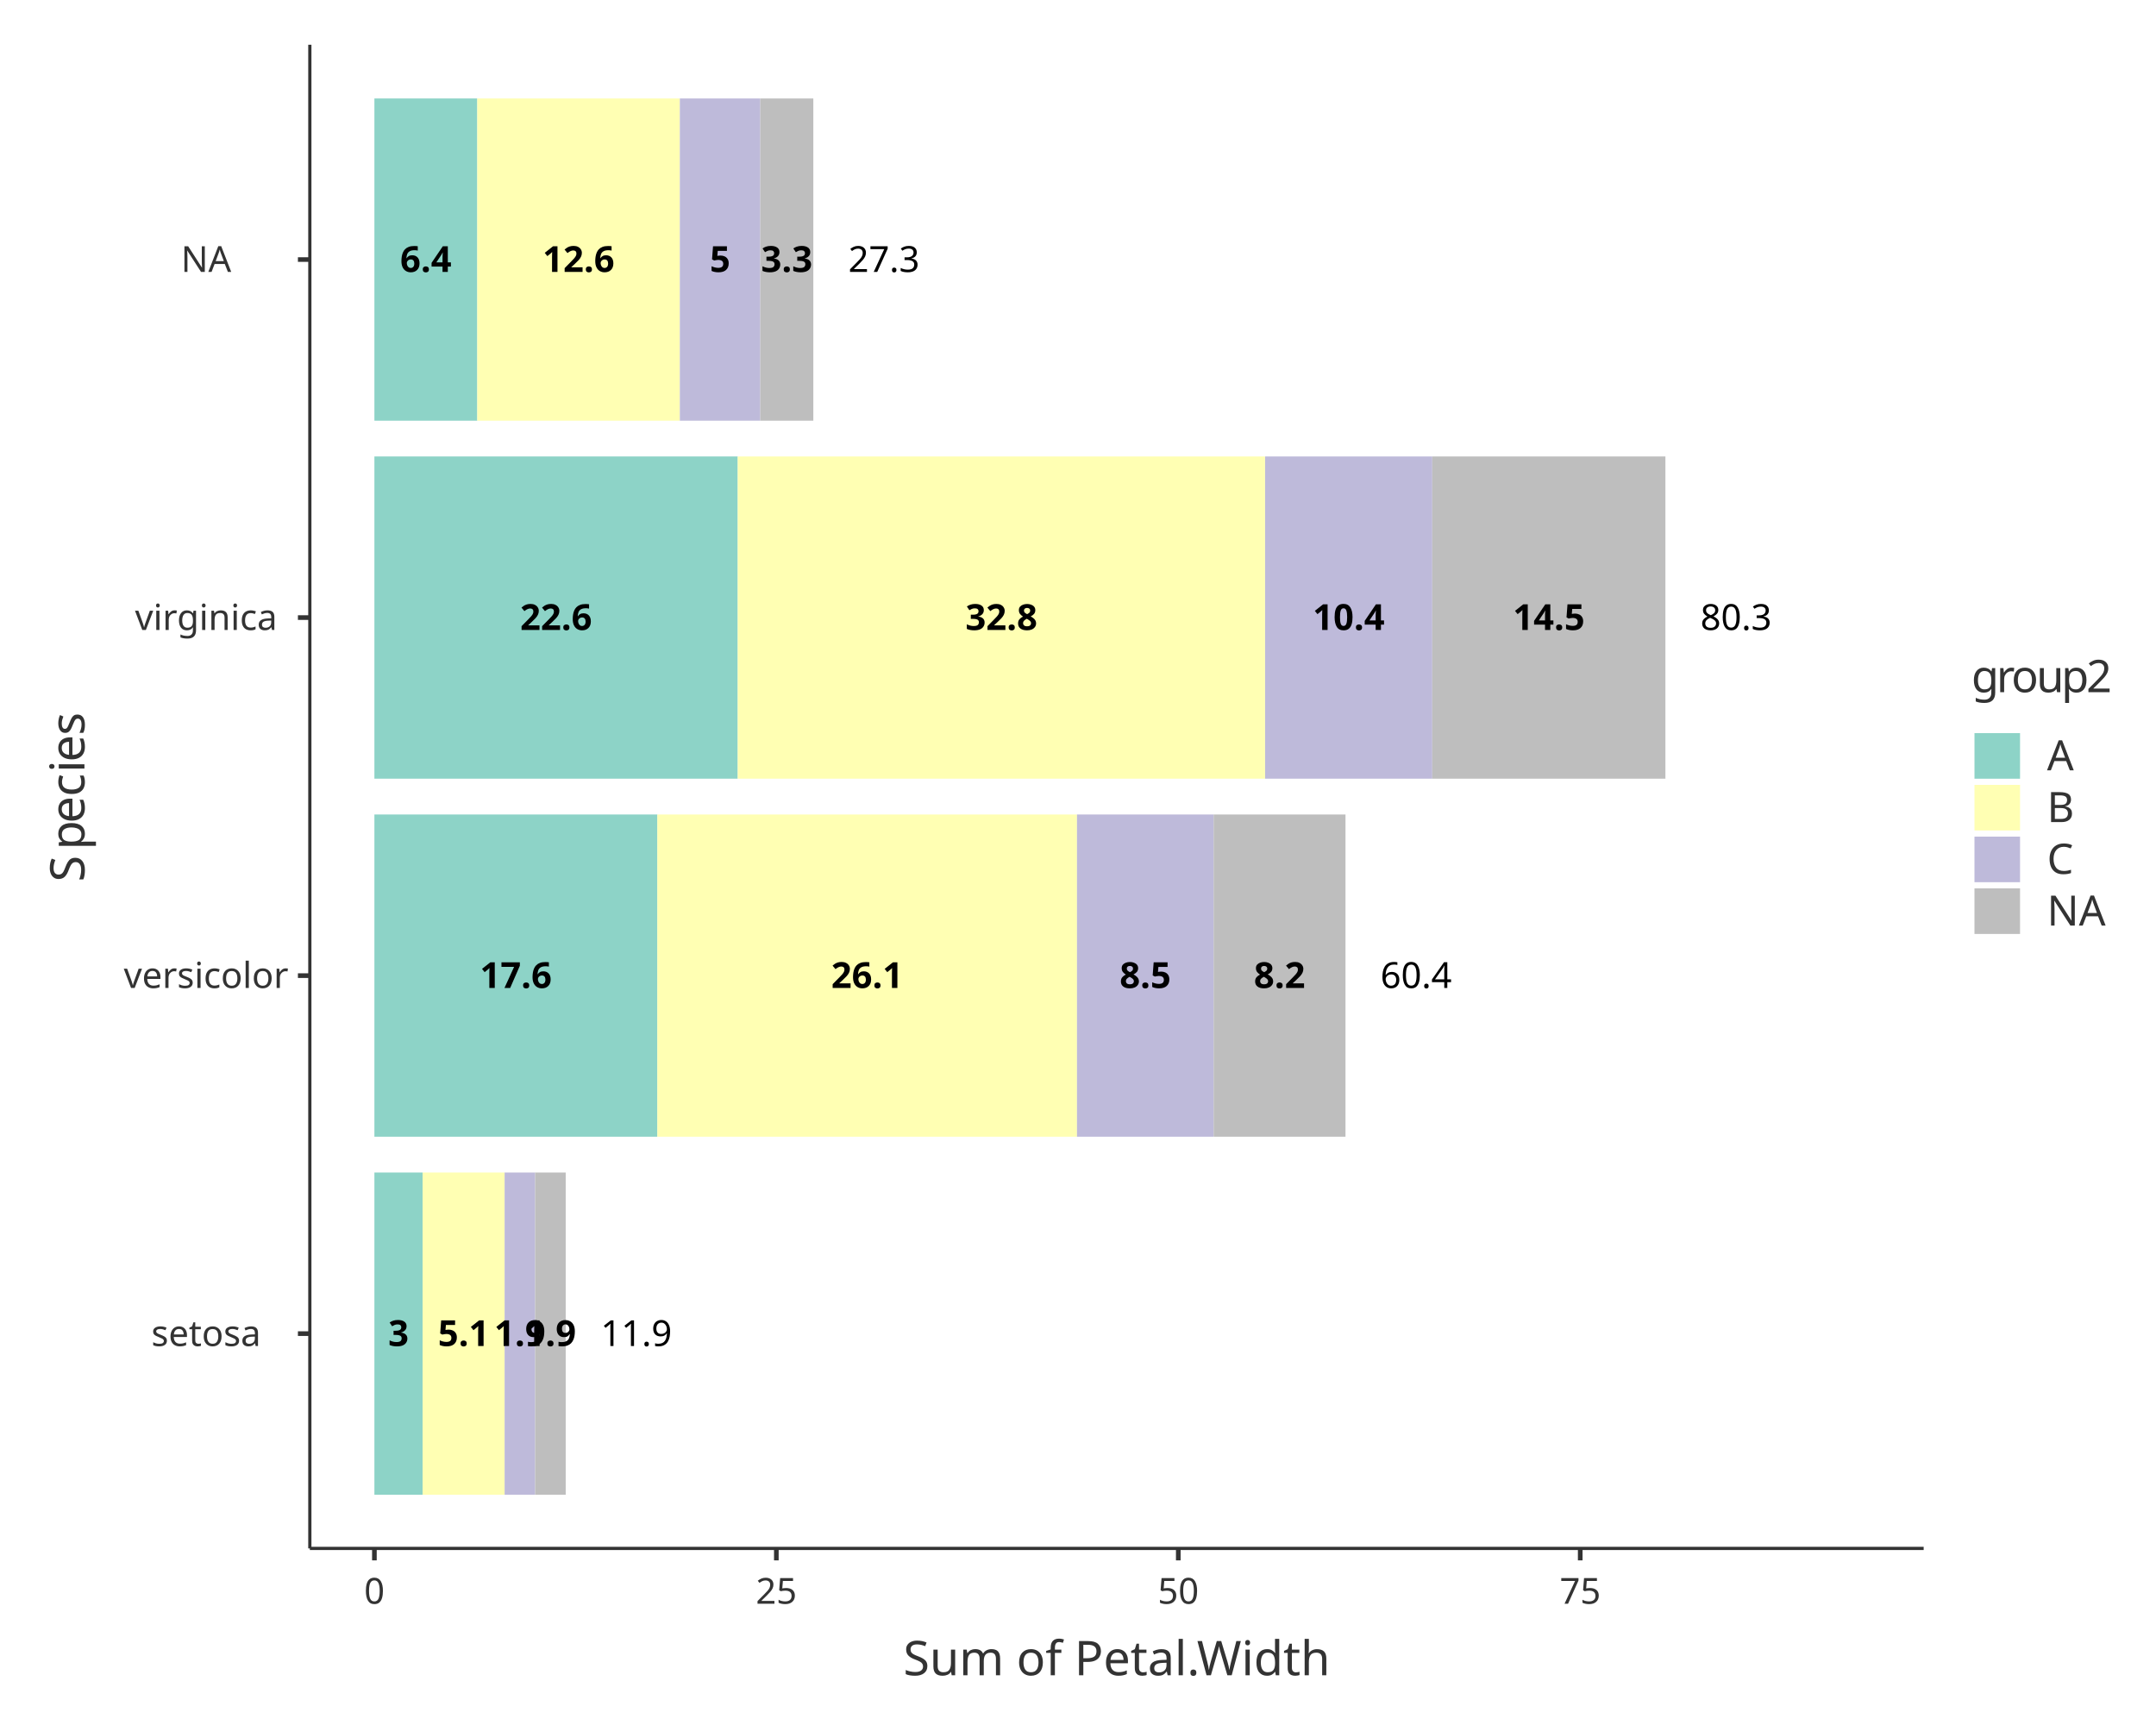
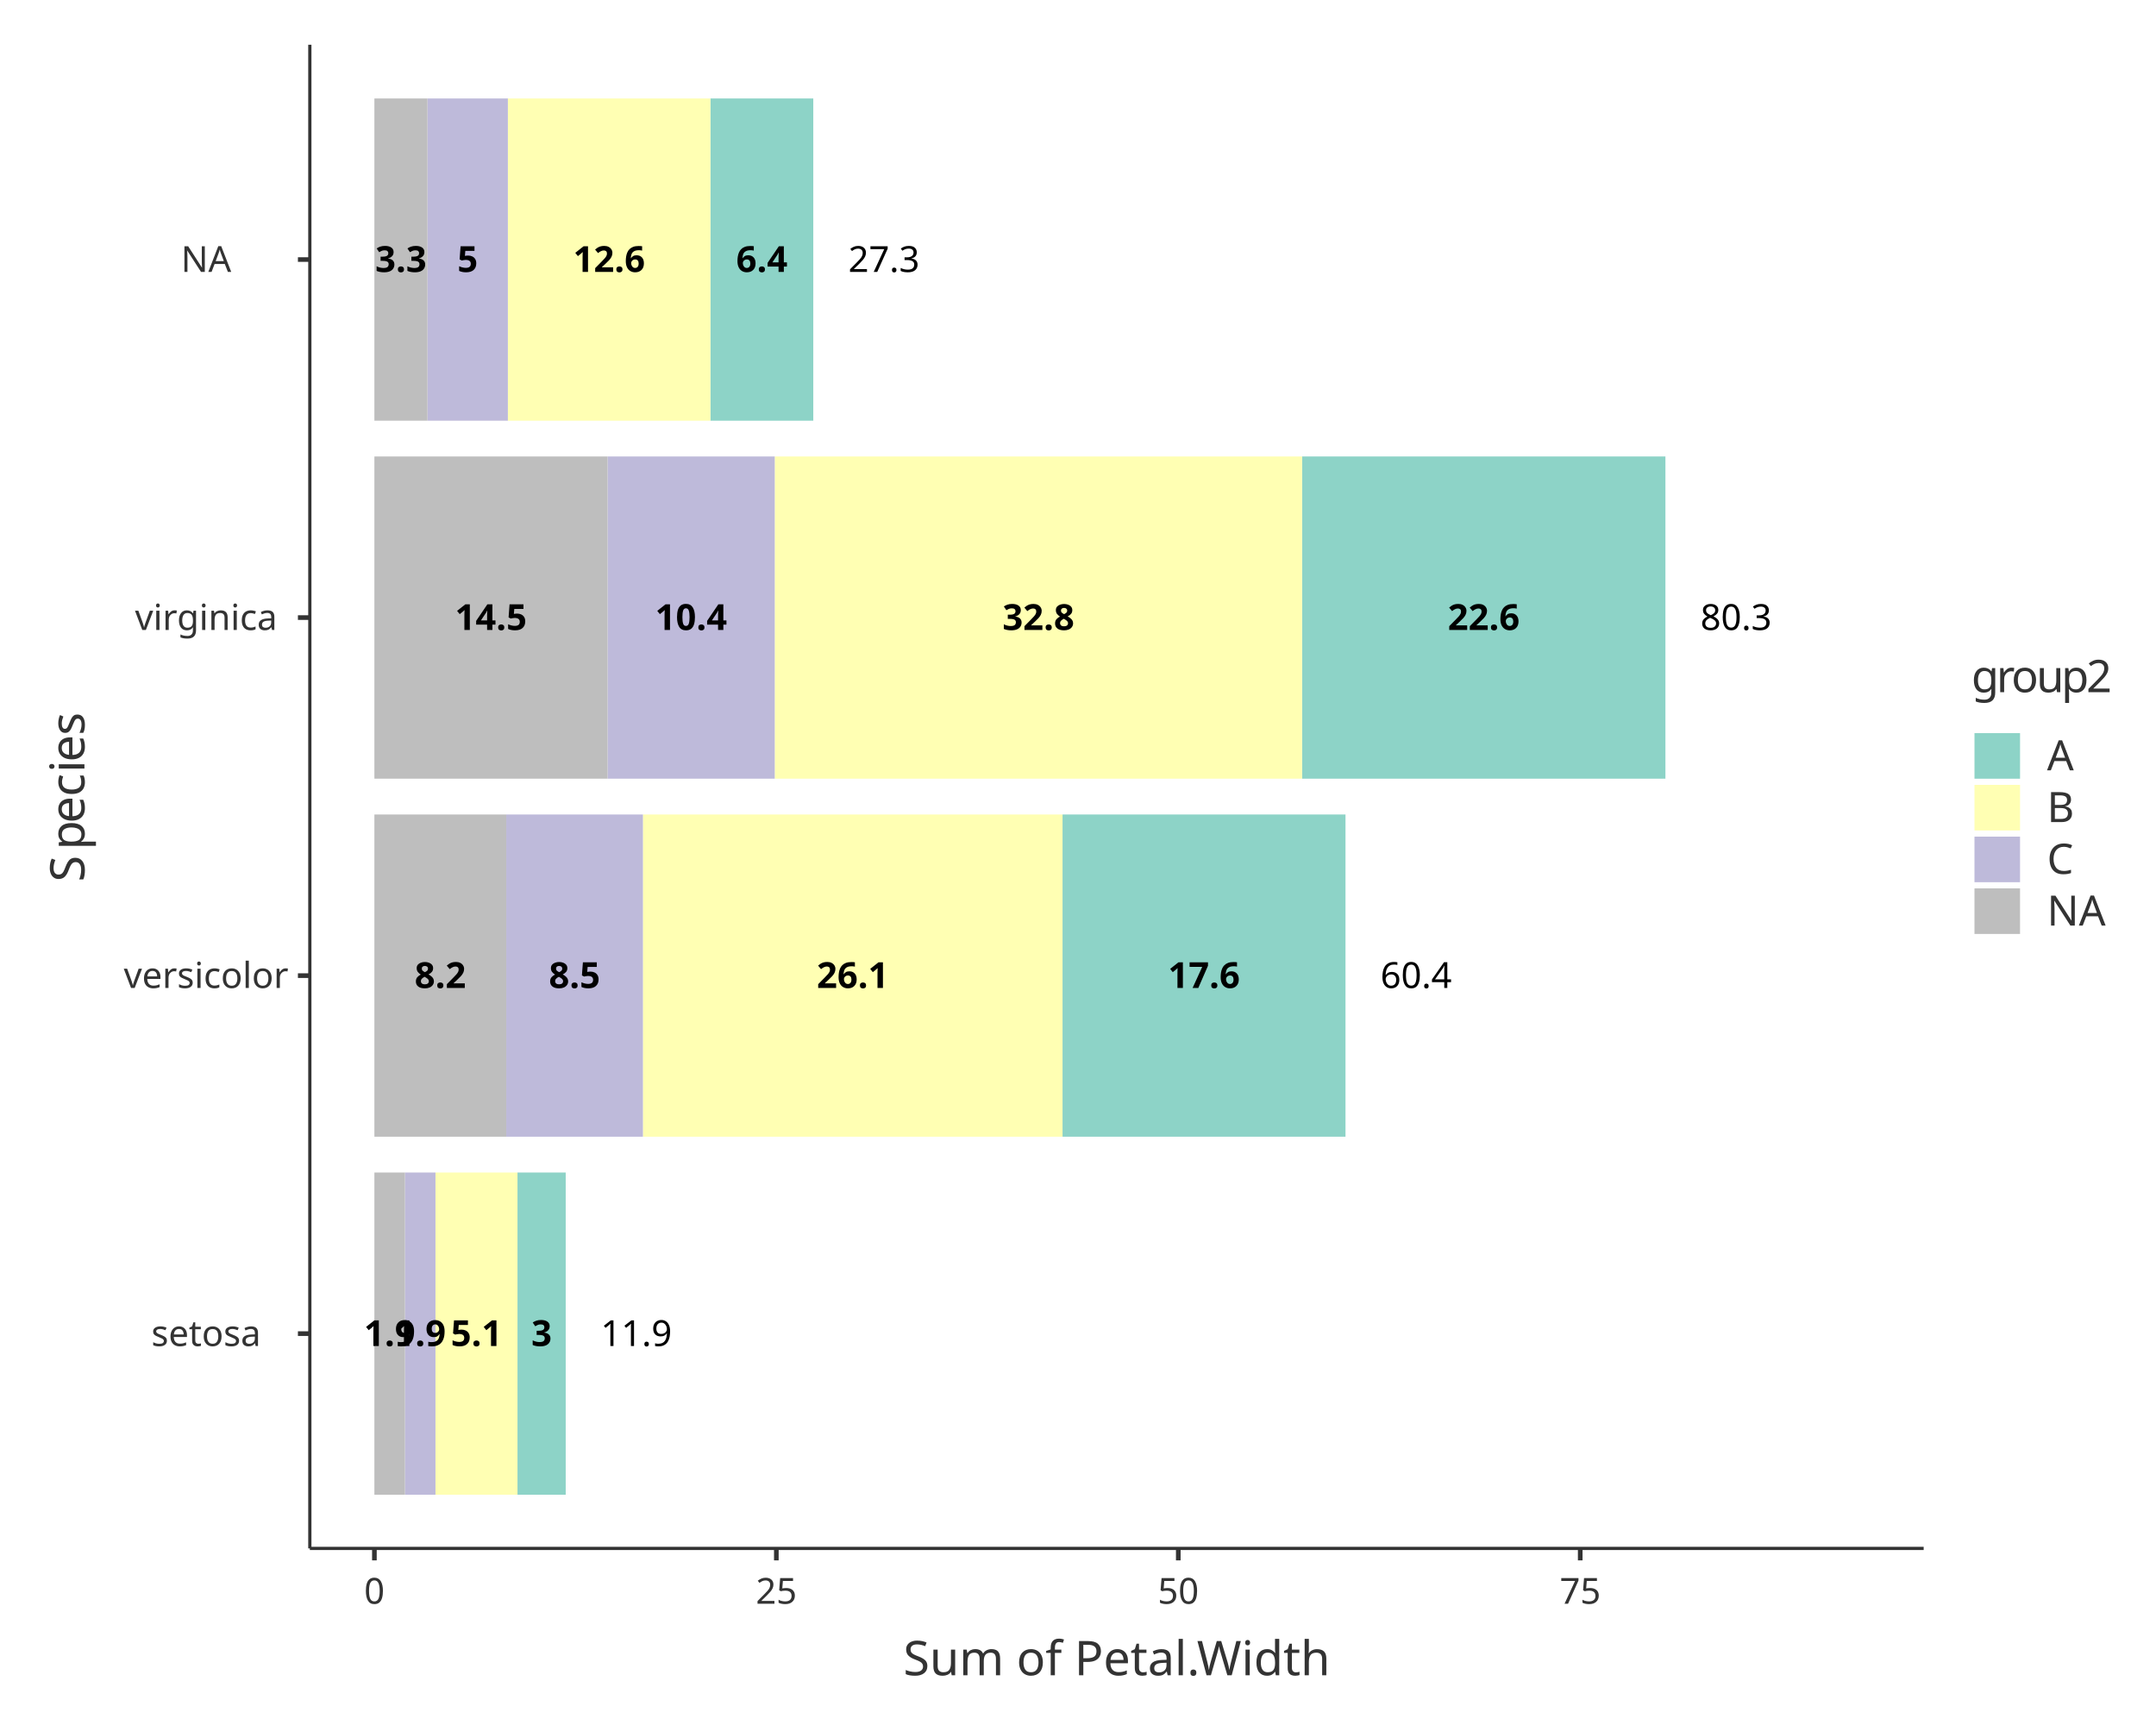
<svg xmlns="http://www.w3.org/2000/svg" class="svglite" data-engine-version="2.0" width="720.00pt" height="576.00pt" viewBox="0 0 720.00 576.00">
  <defs>
    <style type="text/css">
    .svglite line, .svglite polyline, .svglite polygon, .svglite path, .svglite rect, .svglite circle {
      fill: none;
      stroke: #000000;
      stroke-linecap: round;
      stroke-linejoin: round;
      stroke-miterlimit: 10.00;
    }
  </style>
  </defs>
  <rect width="100%" height="100%" style="stroke: none; fill: #FFFFFF;" />
  <defs>
    <clipPath id="cpMC4wMHw3MjAuMDB8MC4wMHw1NzYuMDA=">
      <rect x="0.00" y="0.00" width="720.00" height="576.00" />
    </clipPath>
  </defs>
  <g clip-path="url(#cpMC4wMHw3MjAuMDB8MC4wMHw1NzYuMDA=)">
    <rect x="0" y="0.00" width="720.00" height="576.00" style="stroke-width: 1.55; stroke: none;" />
    <rect x="103.47" y="14.94" width="538.94" height="502.10" style="stroke-width: 1.55; stroke: none;" />
-     <rect x="125.03" y="391.52" width="16.11" height="107.59" style="stroke-width: 1.55; stroke: none; stroke-linecap: butt; stroke-linejoin: miter; fill: #8DD3C7;" />
-     <rect x="125.03" y="271.97" width="94.50" height="107.59" style="stroke-width: 1.55; stroke: none; stroke-linecap: butt; stroke-linejoin: miter; fill: #8DD3C7;" />
-     <rect x="125.03" y="152.42" width="121.34" height="107.59" style="stroke-width: 1.55; stroke: none; stroke-linecap: butt; stroke-linejoin: miter; fill: #8DD3C7;" />
-     <rect x="125.03" y="32.88" width="34.36" height="107.59" style="stroke-width: 1.55; stroke: none; stroke-linecap: butt; stroke-linejoin: miter; fill: #8DD3C7;" />
-     <rect x="141.14" y="391.52" width="27.38" height="107.59" style="stroke-width: 1.55; stroke: none; stroke-linecap: butt; stroke-linejoin: miter; fill: #FFFFB3;" />
-     <rect x="219.53" y="271.97" width="140.14" height="107.59" style="stroke-width: 1.55; stroke: none; stroke-linecap: butt; stroke-linejoin: miter; fill: #FFFFB3;" />
-     <rect x="246.37" y="152.42" width="176.11" height="107.59" style="stroke-width: 1.55; stroke: none; stroke-linecap: butt; stroke-linejoin: miter; fill: #FFFFB3;" />
-     <rect x="159.39" y="32.88" width="67.65" height="107.59" style="stroke-width: 1.55; stroke: none; stroke-linecap: butt; stroke-linejoin: miter; fill: #FFFFB3;" />
-     <rect x="168.52" y="391.52" width="10.20" height="107.59" style="stroke-width: 1.55; stroke: none; stroke-linecap: butt; stroke-linejoin: miter; fill: #BEBADA;" />
-     <rect x="359.66" y="271.97" width="45.64" height="107.59" style="stroke-width: 1.55; stroke: none; stroke-linecap: butt; stroke-linejoin: miter; fill: #BEBADA;" />
-     <rect x="422.48" y="152.42" width="55.84" height="107.59" style="stroke-width: 1.55; stroke: none; stroke-linecap: butt; stroke-linejoin: miter; fill: #BEBADA;" />
-     <rect x="227.04" y="32.88" width="26.85" height="107.59" style="stroke-width: 1.55; stroke: none; stroke-linecap: butt; stroke-linejoin: miter; fill: #BEBADA;" />
-     <rect x="178.72" y="391.52" width="10.20" height="107.59" style="stroke-width: 1.55; stroke: none; stroke-linecap: butt; stroke-linejoin: miter; fill: #BEBEBE;" />
-     <rect x="405.30" y="271.97" width="44.03" height="107.59" style="stroke-width: 1.55; stroke: none; stroke-linecap: butt; stroke-linejoin: miter; fill: #BEBEBE;" />
-     <rect x="478.32" y="152.42" width="77.85" height="107.59" style="stroke-width: 1.55; stroke: none; stroke-linecap: butt; stroke-linejoin: miter; fill: #BEBEBE;" />
-     <rect x="253.89" y="32.88" width="17.72" height="107.59" style="stroke-width: 1.55; stroke: none; stroke-linecap: butt; stroke-linejoin: miter; fill: #BEBEBE;" />
-     <text x="133.08" y="449.45" text-anchor="middle" style="font-size: 12.00px; font-weight: bold; font-family: sans;" textLength="6.67px" lengthAdjust="spacingAndGlyphs">3</text>
-     <text x="172.28" y="329.90" text-anchor="middle" style="font-size: 12.00px; font-weight: bold; font-family: sans;" textLength="23.36px" lengthAdjust="spacingAndGlyphs">17.6</text>
-     <text x="185.70" y="210.35" text-anchor="middle" style="font-size: 12.00px; font-weight: bold; font-family: sans;" textLength="23.36px" lengthAdjust="spacingAndGlyphs">22.6</text>
-     <text x="142.21" y="90.80" text-anchor="middle" style="font-size: 12.00px; font-weight: bold; font-family: sans;" textLength="16.68px" lengthAdjust="spacingAndGlyphs">6.4</text>
-     <text x="154.83" y="449.45" text-anchor="middle" style="font-size: 12.00px; font-weight: bold; font-family: sans;" textLength="16.68px" lengthAdjust="spacingAndGlyphs">5.1</text>
-     <text x="289.59" y="329.90" text-anchor="middle" style="font-size: 12.00px; font-weight: bold; font-family: sans;" textLength="23.36px" lengthAdjust="spacingAndGlyphs">26.1</text>
-     <text x="334.43" y="210.35" text-anchor="middle" style="font-size: 12.00px; font-weight: bold; font-family: sans;" textLength="23.36px" lengthAdjust="spacingAndGlyphs">32.8</text>
-     <text x="193.22" y="90.80" text-anchor="middle" style="font-size: 12.00px; font-weight: bold; font-family: sans;" textLength="23.36px" lengthAdjust="spacingAndGlyphs">12.6</text>
-     <text x="173.62" y="449.45" text-anchor="middle" style="font-size: 12.00px; font-weight: bold; font-family: sans;" textLength="16.68px" lengthAdjust="spacingAndGlyphs">1.9</text>
-     <text x="382.48" y="329.90" text-anchor="middle" style="font-size: 12.00px; font-weight: bold; font-family: sans;" textLength="16.68px" lengthAdjust="spacingAndGlyphs">8.5</text>
-     <text x="450.40" y="210.35" text-anchor="middle" style="font-size: 12.00px; font-weight: bold; font-family: sans;" textLength="23.36px" lengthAdjust="spacingAndGlyphs">10.4</text>
-     <text x="240.47" y="90.80" text-anchor="middle" style="font-size: 12.00px; font-weight: bold; font-family: sans;" textLength="6.67px" lengthAdjust="spacingAndGlyphs">5</text>
-     <text x="183.82" y="449.45" text-anchor="middle" style="font-size: 12.00px; font-weight: bold; font-family: sans;" textLength="16.68px" lengthAdjust="spacingAndGlyphs">1.9</text>
-     <text x="427.31" y="329.90" text-anchor="middle" style="font-size: 12.00px; font-weight: bold; font-family: sans;" textLength="16.68px" lengthAdjust="spacingAndGlyphs">8.2</text>
-     <text x="517.25" y="210.35" text-anchor="middle" style="font-size: 12.00px; font-weight: bold; font-family: sans;" textLength="23.36px" lengthAdjust="spacingAndGlyphs">14.5</text>
-     <text x="262.75" y="90.80" text-anchor="middle" style="font-size: 12.00px; font-weight: bold; font-family: sans;" textLength="16.68px" lengthAdjust="spacingAndGlyphs">3.3</text>
+     <rect x="172.81" y="391.52" width="16.11" height="107.59" style="stroke-width: 1.55; stroke: none; stroke-linecap: butt; stroke-linejoin: miter; fill: #8DD3C7;" />
+     <rect x="354.83" y="271.97" width="94.50" height="107.59" style="stroke-width: 1.55; stroke: none; stroke-linecap: butt; stroke-linejoin: miter; fill: #8DD3C7;" />
+     <rect x="434.83" y="152.42" width="121.34" height="107.59" style="stroke-width: 1.55; stroke: none; stroke-linecap: butt; stroke-linejoin: miter; fill: #8DD3C7;" />
+     <rect x="237.24" y="32.88" width="34.36" height="107.59" style="stroke-width: 1.55; stroke: none; stroke-linecap: butt; stroke-linejoin: miter; fill: #8DD3C7;" />
+     <rect x="145.43" y="391.52" width="27.38" height="107.59" style="stroke-width: 1.55; stroke: none; stroke-linecap: butt; stroke-linejoin: miter; fill: #FFFFB3;" />
+     <rect x="214.69" y="271.97" width="140.14" height="107.59" style="stroke-width: 1.55; stroke: none; stroke-linecap: butt; stroke-linejoin: miter; fill: #FFFFB3;" />
+     <rect x="258.72" y="152.42" width="176.11" height="107.59" style="stroke-width: 1.55; stroke: none; stroke-linecap: butt; stroke-linejoin: miter; fill: #FFFFB3;" />
+     <rect x="169.59" y="32.88" width="67.65" height="107.59" style="stroke-width: 1.55; stroke: none; stroke-linecap: butt; stroke-linejoin: miter; fill: #FFFFB3;" />
+     <rect x="135.23" y="391.52" width="10.20" height="107.59" style="stroke-width: 1.55; stroke: none; stroke-linecap: butt; stroke-linejoin: miter; fill: #BEBADA;" />
+     <rect x="169.06" y="271.97" width="45.64" height="107.59" style="stroke-width: 1.55; stroke: none; stroke-linecap: butt; stroke-linejoin: miter; fill: #BEBADA;" />
+     <rect x="202.88" y="152.42" width="55.84" height="107.59" style="stroke-width: 1.55; stroke: none; stroke-linecap: butt; stroke-linejoin: miter; fill: #BEBADA;" />
+     <rect x="142.75" y="32.88" width="26.85" height="107.59" style="stroke-width: 1.55; stroke: none; stroke-linecap: butt; stroke-linejoin: miter; fill: #BEBADA;" />
+     <rect x="125.03" y="391.52" width="10.20" height="107.59" style="stroke-width: 1.55; stroke: none; stroke-linecap: butt; stroke-linejoin: miter; fill: #BEBEBE;" />
+     <rect x="125.03" y="271.97" width="44.03" height="107.59" style="stroke-width: 1.55; stroke: none; stroke-linecap: butt; stroke-linejoin: miter; fill: #BEBEBE;" />
+     <rect x="125.03" y="152.42" width="77.85" height="107.59" style="stroke-width: 1.55; stroke: none; stroke-linecap: butt; stroke-linejoin: miter; fill: #BEBEBE;" />
+     <rect x="125.03" y="32.88" width="17.72" height="107.59" style="stroke-width: 1.55; stroke: none; stroke-linecap: butt; stroke-linejoin: miter; fill: #BEBEBE;" />
+     <text x="180.87" y="449.45" text-anchor="middle" style="font-size: 12.00px; font-weight: bold; font-family: sans;" textLength="6.67px" lengthAdjust="spacingAndGlyphs">3</text>
+     <text x="402.08" y="329.90" text-anchor="middle" style="font-size: 12.00px; font-weight: bold; font-family: sans;" textLength="23.36px" lengthAdjust="spacingAndGlyphs">17.6</text>
+     <text x="495.50" y="210.35" text-anchor="middle" style="font-size: 12.00px; font-weight: bold; font-family: sans;" textLength="23.36px" lengthAdjust="spacingAndGlyphs">22.6</text>
+     <text x="254.43" y="90.80" text-anchor="middle" style="font-size: 12.00px; font-weight: bold; font-family: sans;" textLength="16.68px" lengthAdjust="spacingAndGlyphs">6.4</text>
+     <text x="159.12" y="449.45" text-anchor="middle" style="font-size: 12.00px; font-weight: bold; font-family: sans;" textLength="16.68px" lengthAdjust="spacingAndGlyphs">5.1</text>
+     <text x="284.76" y="329.90" text-anchor="middle" style="font-size: 12.00px; font-weight: bold; font-family: sans;" textLength="23.36px" lengthAdjust="spacingAndGlyphs">26.1</text>
+     <text x="346.78" y="210.35" text-anchor="middle" style="font-size: 12.00px; font-weight: bold; font-family: sans;" textLength="23.36px" lengthAdjust="spacingAndGlyphs">32.8</text>
+     <text x="203.42" y="90.80" text-anchor="middle" style="font-size: 12.00px; font-weight: bold; font-family: sans;" textLength="23.36px" lengthAdjust="spacingAndGlyphs">12.6</text>
+     <text x="140.33" y="449.45" text-anchor="middle" style="font-size: 12.00px; font-weight: bold; font-family: sans;" textLength="16.68px" lengthAdjust="spacingAndGlyphs">1.9</text>
+     <text x="191.87" y="329.90" text-anchor="middle" style="font-size: 12.00px; font-weight: bold; font-family: sans;" textLength="16.68px" lengthAdjust="spacingAndGlyphs">8.5</text>
+     <text x="230.80" y="210.35" text-anchor="middle" style="font-size: 12.00px; font-weight: bold; font-family: sans;" textLength="23.36px" lengthAdjust="spacingAndGlyphs">10.4</text>
+     <text x="156.17" y="90.80" text-anchor="middle" style="font-size: 12.00px; font-weight: bold; font-family: sans;" textLength="6.67px" lengthAdjust="spacingAndGlyphs">5</text>
+     <text x="130.13" y="449.45" text-anchor="middle" style="font-size: 12.00px; font-weight: bold; font-family: sans;" textLength="16.68px" lengthAdjust="spacingAndGlyphs">1.9</text>
+     <text x="147.04" y="329.90" text-anchor="middle" style="font-size: 12.00px; font-weight: bold; font-family: sans;" textLength="16.68px" lengthAdjust="spacingAndGlyphs">8.2</text>
+     <text x="163.95" y="210.35" text-anchor="middle" style="font-size: 12.00px; font-weight: bold; font-family: sans;" textLength="23.36px" lengthAdjust="spacingAndGlyphs">14.5</text>
+     <text x="133.89" y="90.80" text-anchor="middle" style="font-size: 12.00px; font-weight: bold; font-family: sans;" textLength="16.68px" lengthAdjust="spacingAndGlyphs">3.3</text>
    <text x="200.60" y="449.45" style="font-size: 12.00px; font-family: sans;" textLength="23.36px" lengthAdjust="spacingAndGlyphs">11.9</text>
    <text x="461.01" y="329.90" style="font-size: 12.00px; font-family: sans;" textLength="23.36px" lengthAdjust="spacingAndGlyphs">60.4</text>
    <text x="567.85" y="210.35" style="font-size: 12.00px; font-family: sans;" textLength="23.36px" lengthAdjust="spacingAndGlyphs">80.3</text>
    <text x="283.29" y="90.80" style="font-size: 12.00px; font-family: sans;" textLength="23.36px" lengthAdjust="spacingAndGlyphs">27.3</text>
    <polyline points="103.47,517.04 103.47,14.94 " style="stroke-width: 1.07; stroke: #333333; stroke-linecap: butt;" />
    <text x="68.83" y="449.45" text-anchor="middle" style="font-size: 12.00px; fill: #333333; font-family: sans;" textLength="35.37px" lengthAdjust="spacingAndGlyphs">setosa</text>
    <text x="68.83" y="329.90" text-anchor="middle" style="font-size: 12.00px; fill: #333333; font-family: sans;" textLength="51.36px" lengthAdjust="spacingAndGlyphs">versicolor</text>
    <text x="68.83" y="210.35" text-anchor="middle" style="font-size: 12.00px; fill: #333333; font-family: sans;" textLength="44.02px" lengthAdjust="spacingAndGlyphs">virginica</text>
    <text x="68.83" y="90.80" text-anchor="middle" style="font-size: 12.00px; fill: #333333; font-family: sans;" textLength="16.68px" lengthAdjust="spacingAndGlyphs">NA</text>
    <polyline points="99.49,445.32 103.47,445.32 " style="stroke-width: 1.55; stroke: #333333; stroke-linecap: butt;" />
    <polyline points="99.49,325.77 103.47,325.77 " style="stroke-width: 1.55; stroke: #333333; stroke-linecap: butt;" />
    <polyline points="99.49,206.22 103.47,206.22 " style="stroke-width: 1.55; stroke: #333333; stroke-linecap: butt;" />
    <polyline points="99.49,86.67 103.47,86.67 " style="stroke-width: 1.55; stroke: #333333; stroke-linecap: butt;" />
    <polyline points="103.47,517.04 642.41,517.04 " style="stroke-width: 1.07; stroke: #333333; stroke-linecap: butt;" />
    <polyline points="125.03,521.03 125.03,517.04 " style="stroke-width: 1.55; stroke: #333333; stroke-linecap: butt;" />
    <polyline points="259.26,521.03 259.26,517.04 " style="stroke-width: 1.55; stroke: #333333; stroke-linecap: butt;" />
    <polyline points="393.49,521.03 393.49,517.04 " style="stroke-width: 1.55; stroke: #333333; stroke-linecap: butt;" />
    <polyline points="527.72,521.03 527.72,517.04 " style="stroke-width: 1.55; stroke: #333333; stroke-linecap: butt;" />
    <text x="125.03" y="535.51" text-anchor="middle" style="font-size: 12.00px; fill: #333333; font-family: sans;" textLength="6.67px" lengthAdjust="spacingAndGlyphs">0</text>
    <text x="259.26" y="535.51" text-anchor="middle" style="font-size: 12.00px; fill: #333333; font-family: sans;" textLength="13.35px" lengthAdjust="spacingAndGlyphs">25</text>
    <text x="393.49" y="535.51" text-anchor="middle" style="font-size: 12.00px; fill: #333333; font-family: sans;" textLength="13.35px" lengthAdjust="spacingAndGlyphs">50</text>
    <text x="527.72" y="535.51" text-anchor="middle" style="font-size: 12.00px; fill: #333333; font-family: sans;" textLength="13.35px" lengthAdjust="spacingAndGlyphs">75</text>
    <text x="372.94" y="559.40" text-anchor="middle" style="font-size: 16.00px; fill: #333333; font-family: sans;" textLength="136.95px" lengthAdjust="spacingAndGlyphs">Sum of Petal.Width</text>
    <text transform="translate(28.20,294.46) rotate(-90)" style="font-size: 16.00px; fill: #333333; font-family: sans;" textLength="10.68px" lengthAdjust="spacingAndGlyphs">S</text>
    <text transform="translate(28.20,283.79) rotate(-90)" style="font-size: 16.00px; fill: #333333; font-family: sans;" textLength="8.90px" lengthAdjust="spacingAndGlyphs">p</text>
    <text transform="translate(28.20,274.89) rotate(-90)" style="font-size: 16.00px; fill: #333333; font-family: sans;" textLength="8.90px" lengthAdjust="spacingAndGlyphs">e</text>
    <text transform="translate(28.20,265.99) rotate(-90)" style="font-size: 16.00px; fill: #333333; font-family: sans;" textLength="8.01px" lengthAdjust="spacingAndGlyphs">c</text>
    <text transform="translate(28.20,257.98) rotate(-90)" style="font-size: 16.00px; fill: #333333; font-family: sans;" textLength="3.55px" lengthAdjust="spacingAndGlyphs">i</text>
    <text transform="translate(28.20,254.43) rotate(-90)" style="font-size: 16.00px; fill: #333333; font-family: sans;" textLength="8.90px" lengthAdjust="spacingAndGlyphs">e</text>
    <text transform="translate(28.20,245.53) rotate(-90)" style="font-size: 16.00px; fill: #333333; font-family: sans;" textLength="8.01px" lengthAdjust="spacingAndGlyphs">s</text>
    <rect x="658.35" y="219.10" width="46.71" height="93.79" style="stroke-width: 1.55; stroke: none;" />
    <text x="658.35" y="231.13" style="font-size: 15.00px; fill: #333333; font-family: sans;" textLength="8.34px" lengthAdjust="spacingAndGlyphs">g</text>
    <text x="666.69" y="231.13" style="font-size: 15.00px; fill: #333333; font-family: sans;" textLength="5.00px" lengthAdjust="spacingAndGlyphs">r</text>
    <text x="671.68" y="231.13" style="font-size: 15.00px; fill: #333333; font-family: sans;" textLength="8.34px" lengthAdjust="spacingAndGlyphs">o</text>
    <text x="680.03" y="231.13" style="font-size: 15.00px; fill: #333333; font-family: sans;" textLength="8.34px" lengthAdjust="spacingAndGlyphs">u</text>
    <text x="688.37" y="231.13" style="font-size: 15.00px; fill: #333333; font-family: sans;" textLength="8.34px" lengthAdjust="spacingAndGlyphs">p</text>
    <text x="696.71" y="231.13" style="font-size: 15.00px; fill: #333333; font-family: sans;" textLength="8.34px" lengthAdjust="spacingAndGlyphs">2</text>
    <rect x="659.38" y="244.80" width="15.22" height="15.22" style="stroke-width: 1.55; stroke: none; stroke-linecap: butt; stroke-linejoin: miter; fill: #8DD3C7;" />
    <rect x="659.38" y="262.08" width="15.22" height="15.22" style="stroke-width: 1.55; stroke: none; stroke-linecap: butt; stroke-linejoin: miter; fill: #FFFFB3;" />
    <rect x="659.38" y="279.36" width="15.22" height="15.22" style="stroke-width: 1.55; stroke: none; stroke-linecap: butt; stroke-linejoin: miter; fill: #BEBADA;" />
    <rect x="659.38" y="296.64" width="15.22" height="15.22" style="stroke-width: 1.55; stroke: none; stroke-linecap: butt; stroke-linejoin: miter; fill: #BEBEBE;" />
    <text x="683.60" y="257.23" style="font-size: 14.00px; fill: #333333; font-family: sans;" textLength="9.34px" lengthAdjust="spacingAndGlyphs">A</text>
    <text x="683.60" y="274.51" style="font-size: 14.00px; fill: #333333; font-family: sans;" textLength="9.34px" lengthAdjust="spacingAndGlyphs">B</text>
    <text x="683.60" y="291.79" style="font-size: 14.00px; fill: #333333; font-family: sans;" textLength="10.11px" lengthAdjust="spacingAndGlyphs">C</text>
    <text x="683.60" y="309.07" style="font-size: 14.00px; fill: #333333; font-family: sans;" textLength="19.45px" lengthAdjust="spacingAndGlyphs">NA</text>
  </g>
</svg>
